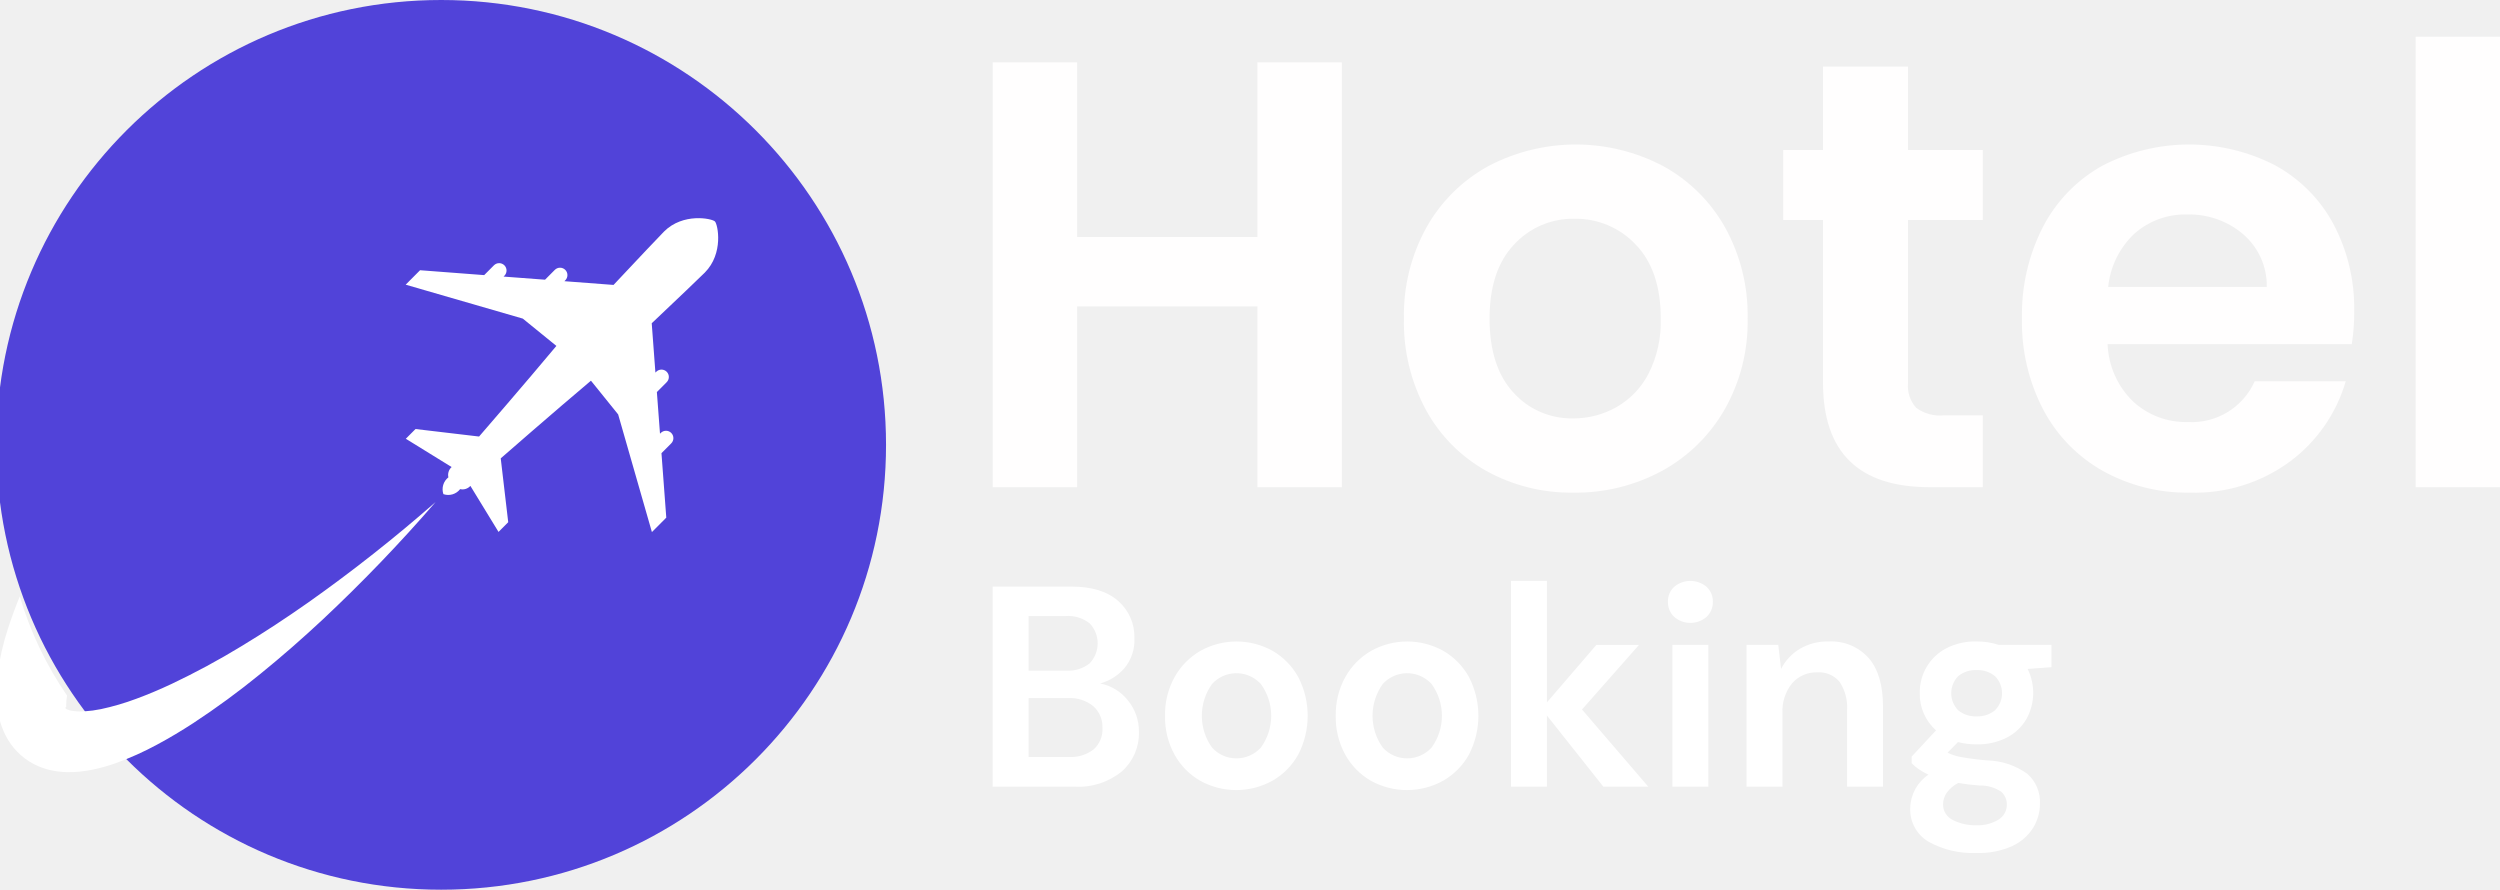
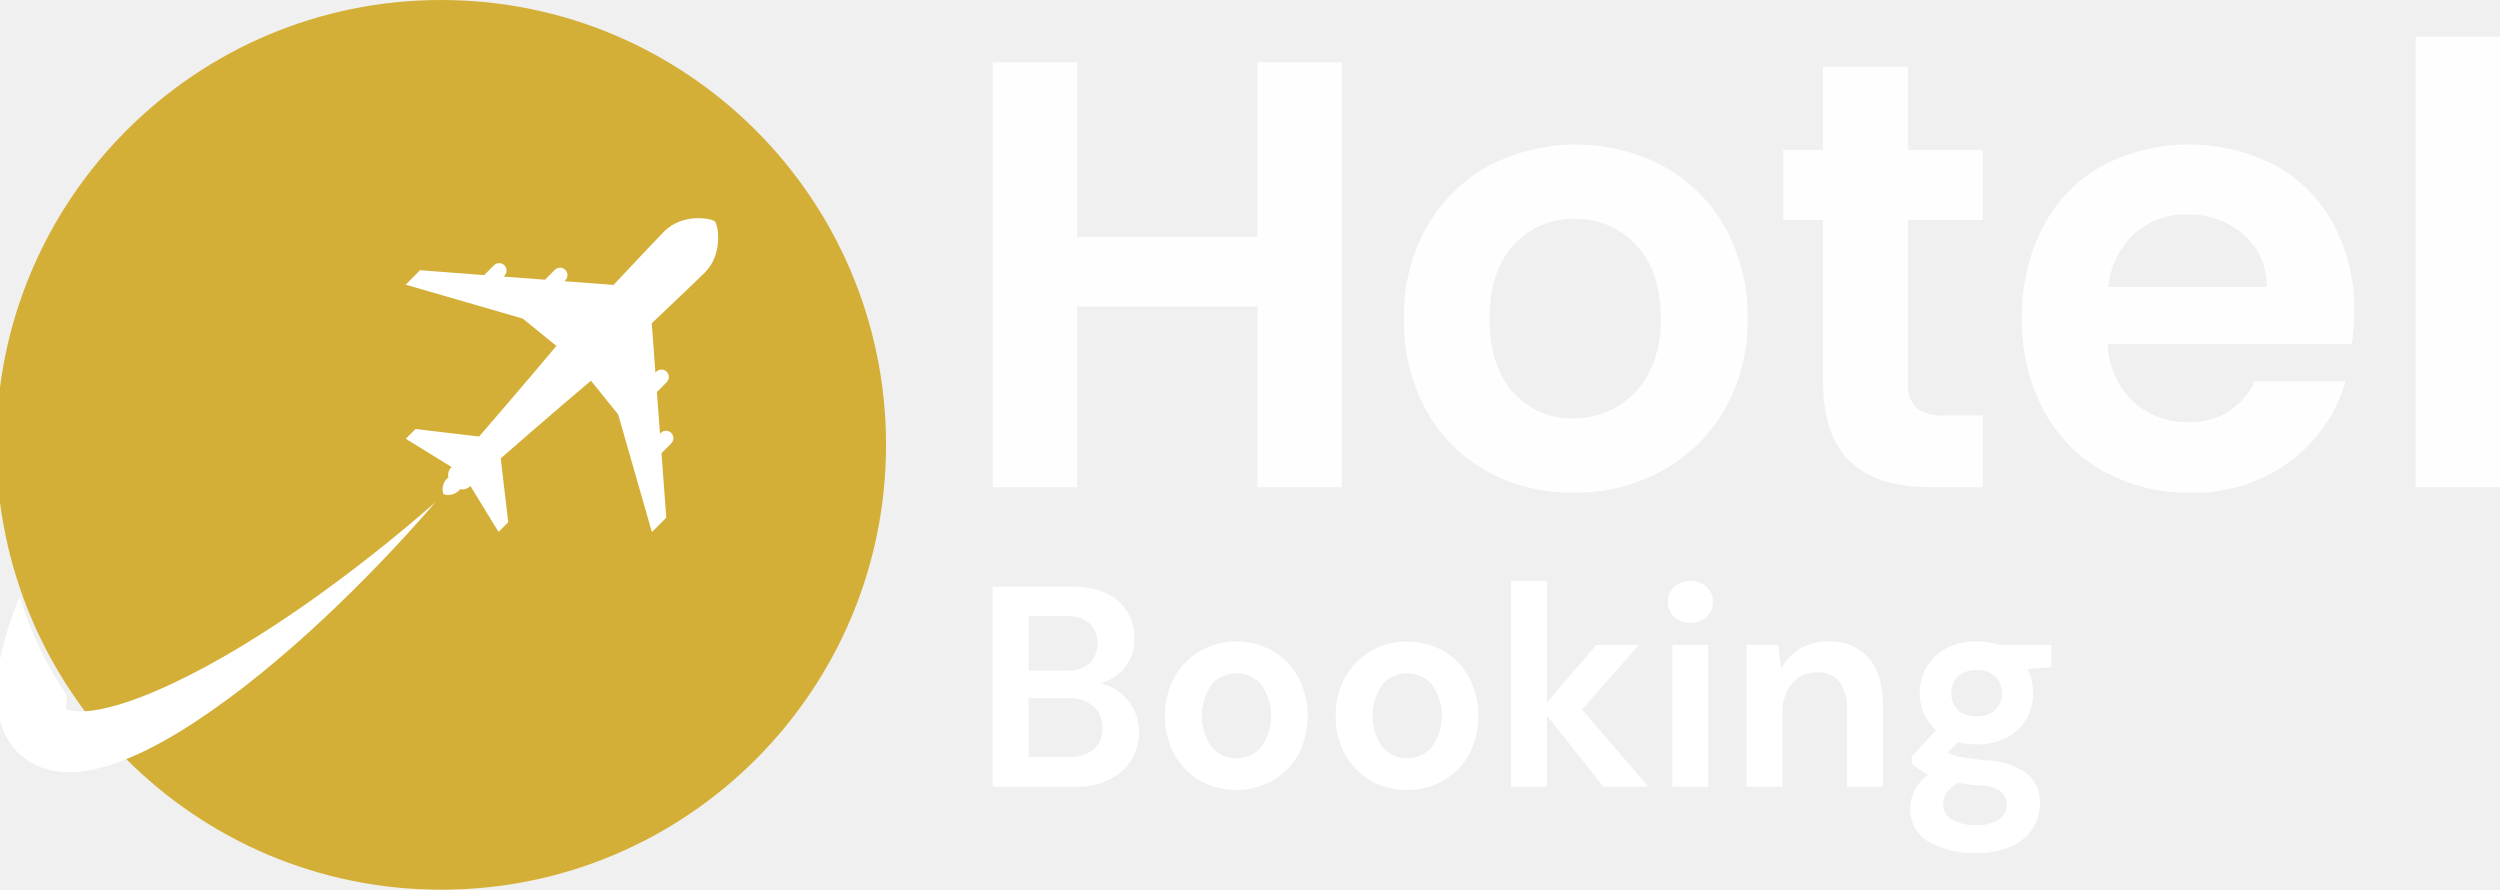
<svg xmlns="http://www.w3.org/2000/svg" width="340" height="121" viewBox="0 0 340 121">
  <defs>
    <style>
      .cls-1 {
-         fill: #5143d9;
+         fill: #d4af37;
      }

      .cls-1, .cls-2, .cls-3 {
        fill-rule: evenodd;
      }

      .cls-2 {
        fill: #fff;
      }

      .cls-3 {
        fill: #fffefe;
      }
    </style>
  </defs>
  <path class="cls-1" d="M120.5,65.5A60.5,60.5,0,1,1,60,5,60.5,60.5,0,0,1,120.5,65.5Z" transform="translate(0 -5)" />
  <path class="cls-2" d="M89.959,66.634L91.286,65.3a1,1,0,0,0-1.417-1.424l-0.11.11L89.335,58.32l1.333-1.34a1,1,0,0,0-1.417-1.423h0l-0.116.117-0.5-6.71c3.661-3.469,6.561-6.23,7.217-6.89,2.594-2.606,1.776-6.556,1.377-6.957S92.894,33.894,90.3,36.5c-0.656.659-3.405,3.572-6.859,7.25l-6.682-.507,0.116-.117A1,1,0,0,0,75.458,41.7h0l-1.333,1.34-5.641-.425,0.11-.11a1,1,0,0,0-1.417-1.424h0l-1.328,1.334-8.721-.664-1.956,1.965L71.1,48.33l4.568,3.714c-4.088,4.907-10.515,12.325-10.515,12.325L56.51,63.347l-1.32,1.323,6.23,3.848a1.451,1.451,0,0,0-.439,1.4,2.062,2.062,0,0,0-.679,2.286,2.04,2.04,0,0,0,2.276-.682,1.434,1.434,0,0,0,1.394-.441L67.8,77.342l1.317-1.323L68.1,67.337s7.385-6.455,12.269-10.563l3.7,4.588,4.59,16L90.614,75.4ZM41.953,86.914c-2.988,2.1-6.032,4.106-9.132,5.978a103.393,103.393,0,0,1-9.47,5.115c-1.6.752-3.221,1.44-4.837,2.034a33.788,33.788,0,0,1-4.786,1.4,15.981,15.981,0,0,1-2.232.3,7.313,7.313,0,0,1-1.827-.091,2.739,2.739,0,0,1-.572-0.186,0.506,0.506,0,0,1-.215-0.183,0.061,0.061,0,0,1,.04-0.076l0.012,0A0.079,0.079,0,0,0,9,101.134c0.015-.1-0.015-0.425.034-0.905,0.019-.189.05-0.4,0.088-0.621A48.008,48.008,0,0,1,2.69,86.113c-0.571,1.394-1.1,2.824-1.582,4.3a34.64,34.64,0,0,0-1.458,6.4,19.239,19.239,0,0,0-.091,3.767,13.146,13.146,0,0,0,.351,2.146,10.431,10.431,0,0,0,.86,2.309,8.963,8.963,0,0,0,3.779,3.855,9.85,9.85,0,0,0,2.327.855,11.851,11.851,0,0,0,2.139.265,15.781,15.781,0,0,0,3.658-.353,23.891,23.891,0,0,0,3.137-.891,41.035,41.035,0,0,0,5.51-2.474c1.729-.924,3.38-1.918,4.982-2.959a108.922,108.922,0,0,0,9.129-6.7c2.908-2.358,5.712-4.818,8.43-7.352A212.12,212.12,0,0,0,59.236,73.28,210.174,210.174,0,0,1,41.953,86.914Z" transform="translate(0 -5)" />
  <path class="cls-2" d="M146.112,111.983a9.27,9.27,0,0,0,6.492-2.1,6.908,6.908,0,0,0,2.291-5.325,6.641,6.641,0,0,0-1.489-4.294,6.355,6.355,0,0,0-3.781-2.313,6.741,6.741,0,0,0,3.3-2.079,5.969,5.969,0,0,0,1.356-4.1,6.447,6.447,0,0,0-2.2-5.033q-2.2-1.963-6.358-1.963H135v27.207h11.112Zm-6.224-23.2h5.04a4.708,4.708,0,0,1,3.265.991,3.942,3.942,0,0,1-.019,5.461,4.658,4.658,0,0,1-3.169.972h-5.117V88.78Zm0,11.154h5.384a5.025,5.025,0,0,1,3.4,1.088,3.75,3.75,0,0,1,1.26,2.993,3.606,3.606,0,0,1-1.2,2.9,5.043,5.043,0,0,1-3.38,1.03h-5.46V99.934Zm33.184,11.232a9.3,9.3,0,0,0,3.494-3.556,11.481,11.481,0,0,0,0-10.532,9.354,9.354,0,0,0-3.475-3.556,10.1,10.1,0,0,0-9.852,0,9.464,9.464,0,0,0-3.494,3.556,10.431,10.431,0,0,0-1.3,5.266,10.551,10.551,0,0,0,1.28,5.266,9.31,9.31,0,0,0,3.475,3.556A10.133,10.133,0,0,0,173.072,111.166Zm-8.229-4.489a7.432,7.432,0,0,1,0-8.667,4.491,4.491,0,0,1,6.428-.2c0.067,0.065.133,0.132,0.2,0.2a7.351,7.351,0,0,1,0,8.667,4.482,4.482,0,0,1-3.322,1.458,4.417,4.417,0,0,1-3.3-1.458h0Zm31.446,4.489a9.3,9.3,0,0,0,3.494-3.556,11.481,11.481,0,0,0,0-10.532,9.337,9.337,0,0,0-3.475-3.556,10.1,10.1,0,0,0-9.852,0,9.474,9.474,0,0,0-3.494,3.556,10.43,10.43,0,0,0-1.3,5.266,10.54,10.54,0,0,0,1.279,5.266,9.324,9.324,0,0,0,3.475,3.556A10.133,10.133,0,0,0,196.289,111.166Zm-8.229-4.489a7.432,7.432,0,0,1,0-8.667,4.491,4.491,0,0,1,6.428-.2c0.068,0.065.133,0.132,0.2,0.2a7.351,7.351,0,0,1,0,8.667,4.481,4.481,0,0,1-3.322,1.458,4.417,4.417,0,0,1-3.3-1.458h0Zm22.32,5.306v-9.678l7.675,9.678h6.11l-9.012-10.494,7.752-8.784h-5.8l-6.721,7.812V84h-4.888v27.984h4.888ZM232.089,88.9a2.721,2.721,0,0,0,.859-2.06,2.663,2.663,0,0,0-.859-2.04,3.425,3.425,0,0,0-4.392,0,2.663,2.663,0,0,0-.859,2.04,2.721,2.721,0,0,0,.859,2.06,3.362,3.362,0,0,0,4.39,0h0Zm0.248,23.087V92.705h-4.888v19.278h4.888Zm10.081,0v-9.95a5.976,5.976,0,0,1,1.317-4.12,4.327,4.327,0,0,1,3.38-1.477,3.618,3.618,0,0,1,3.093,1.321,6.257,6.257,0,0,1,.993,3.809v10.416h4.888V101.1q0-4.353-1.948-6.607a6.828,6.828,0,0,0-5.46-2.254,7.389,7.389,0,0,0-3.915,1.011,6.731,6.731,0,0,0-2.539,2.721l-0.382-3.265H237.53v19.278h4.888Zm30.53-6.685a6.559,6.559,0,0,0,2.654-2.527,7.32,7.32,0,0,0,.152-6.8L279,95.737V92.705h-7.179a9.207,9.207,0,0,0-2.978-.466,8.612,8.612,0,0,0-4.162.933,6.723,6.723,0,0,0-3.59,6.063,6.524,6.524,0,0,0,2.215,5.091l-3.322,3.576V108.8a6.954,6.954,0,0,0,.973.816,8.313,8.313,0,0,0,1.318.738,5.572,5.572,0,0,0-2.482,4.509,5.061,5.061,0,0,0,2.482,4.605,12.28,12.28,0,0,0,6.53,1.536,10.947,10.947,0,0,0,4.888-.953,6.6,6.6,0,0,0,2.825-2.487,6.233,6.233,0,0,0,.917-3.245,5.094,5.094,0,0,0-1.719-4.081,9.79,9.79,0,0,0-5.5-1.827,36.02,36.02,0,0,1-3.59-.466,6.69,6.69,0,0,1-1.756-.583l1.412-1.438a10.045,10.045,0,0,0,2.559.31,8.559,8.559,0,0,0,4.1-.932h0Zm-6.626-3.693a3.325,3.325,0,0,1-.019-4.644l0.019-.019a3.744,3.744,0,0,1,2.521-.816,3.7,3.7,0,0,1,2.463.816,3.28,3.28,0,0,1,.082,4.58c-0.027.029-.054,0.057-0.082,0.084a3.706,3.706,0,0,1-2.463.817,3.745,3.745,0,0,1-2.52-.817h0Zm-1.584,11.233a4.383,4.383,0,0,1,1.584-1.361q1.337,0.234,2.9.35a5.018,5.018,0,0,1,2.96.855,2.3,2.3,0,0,1,.745,1.749,2.338,2.338,0,0,1-1.146,2.041,5.317,5.317,0,0,1-2.979.758,6.671,6.671,0,0,1-3.226-.719,2.32,2.32,0,0,1-1.318-2.158,2.757,2.757,0,0,1,.476-1.515h0Z" transform="translate(0 -5)" />
  <path id="Hotel" class="cls-3" d="M171.01,13.477V37.235H146.491V13.477h-11.48V71.257h11.48V46.672H171.01V71.257h11.48V13.477H171.01ZM213.979,72a24.614,24.614,0,0,0,12.014-2.939,21.958,21.958,0,0,0,8.528-8.319,24.083,24.083,0,0,0,3.157-12.417A24.587,24.587,0,0,0,234.6,35.91a21.473,21.473,0,0,0-8.405-8.319,25.525,25.525,0,0,0-23.781,0,21.469,21.469,0,0,0-8.406,8.319,24.587,24.587,0,0,0-3.075,12.417,25.108,25.108,0,0,0,2.993,12.417,21.049,21.049,0,0,0,8.242,8.319A23.741,23.741,0,0,0,213.979,72h0Zm0-10.1a10.614,10.614,0,0,1-8.159-3.518q-3.24-3.517-3.239-10.058T205.9,38.27a10.875,10.875,0,0,1,8.241-3.518,11.137,11.137,0,0,1,8.323,3.518q3.4,3.519,3.4,10.058a15.6,15.6,0,0,1-1.641,7.45,11.084,11.084,0,0,1-4.387,4.594,11.848,11.848,0,0,1-5.863,1.531h0Zm55.679-26.986V25.4H259.489V14.056H247.927V25.4h-5.412v9.52h5.412v22.1q0,14.239,14.515,14.238h7.216V61.489h-5.33a5.4,5.4,0,0,1-3.732-1.035,4.409,4.409,0,0,1-1.107-3.353V34.917h10.169ZM320.17,47.334a24.36,24.36,0,0,0-2.829-11.879,19.727,19.727,0,0,0-7.954-7.988,25.588,25.588,0,0,0-23.494.083,20.133,20.133,0,0,0-8.036,8.278,26.163,26.163,0,0,0-2.87,12.5A25.681,25.681,0,0,0,277.9,60.744a20.573,20.573,0,0,0,8.118,8.319A23.513,23.513,0,0,0,297.783,72a21.879,21.879,0,0,0,13.695-4.263,20.887,20.887,0,0,0,7.544-10.886H306.64a9.365,9.365,0,0,1-9.1,5.546,10.559,10.559,0,0,1-7.462-2.815,11.445,11.445,0,0,1-3.444-7.781h33.211a27.682,27.682,0,0,0,.328-4.47h0Zm-33.457-3.311a11.5,11.5,0,0,1,3.567-7.243,10.36,10.36,0,0,1,7.175-2.608,11.275,11.275,0,0,1,7.627,2.69,9.231,9.231,0,0,1,3.2,7.16H286.713ZM328.534,10V71.257h11.48V10h-11.48Z" transform="translate(0 -5)" />
</svg>
